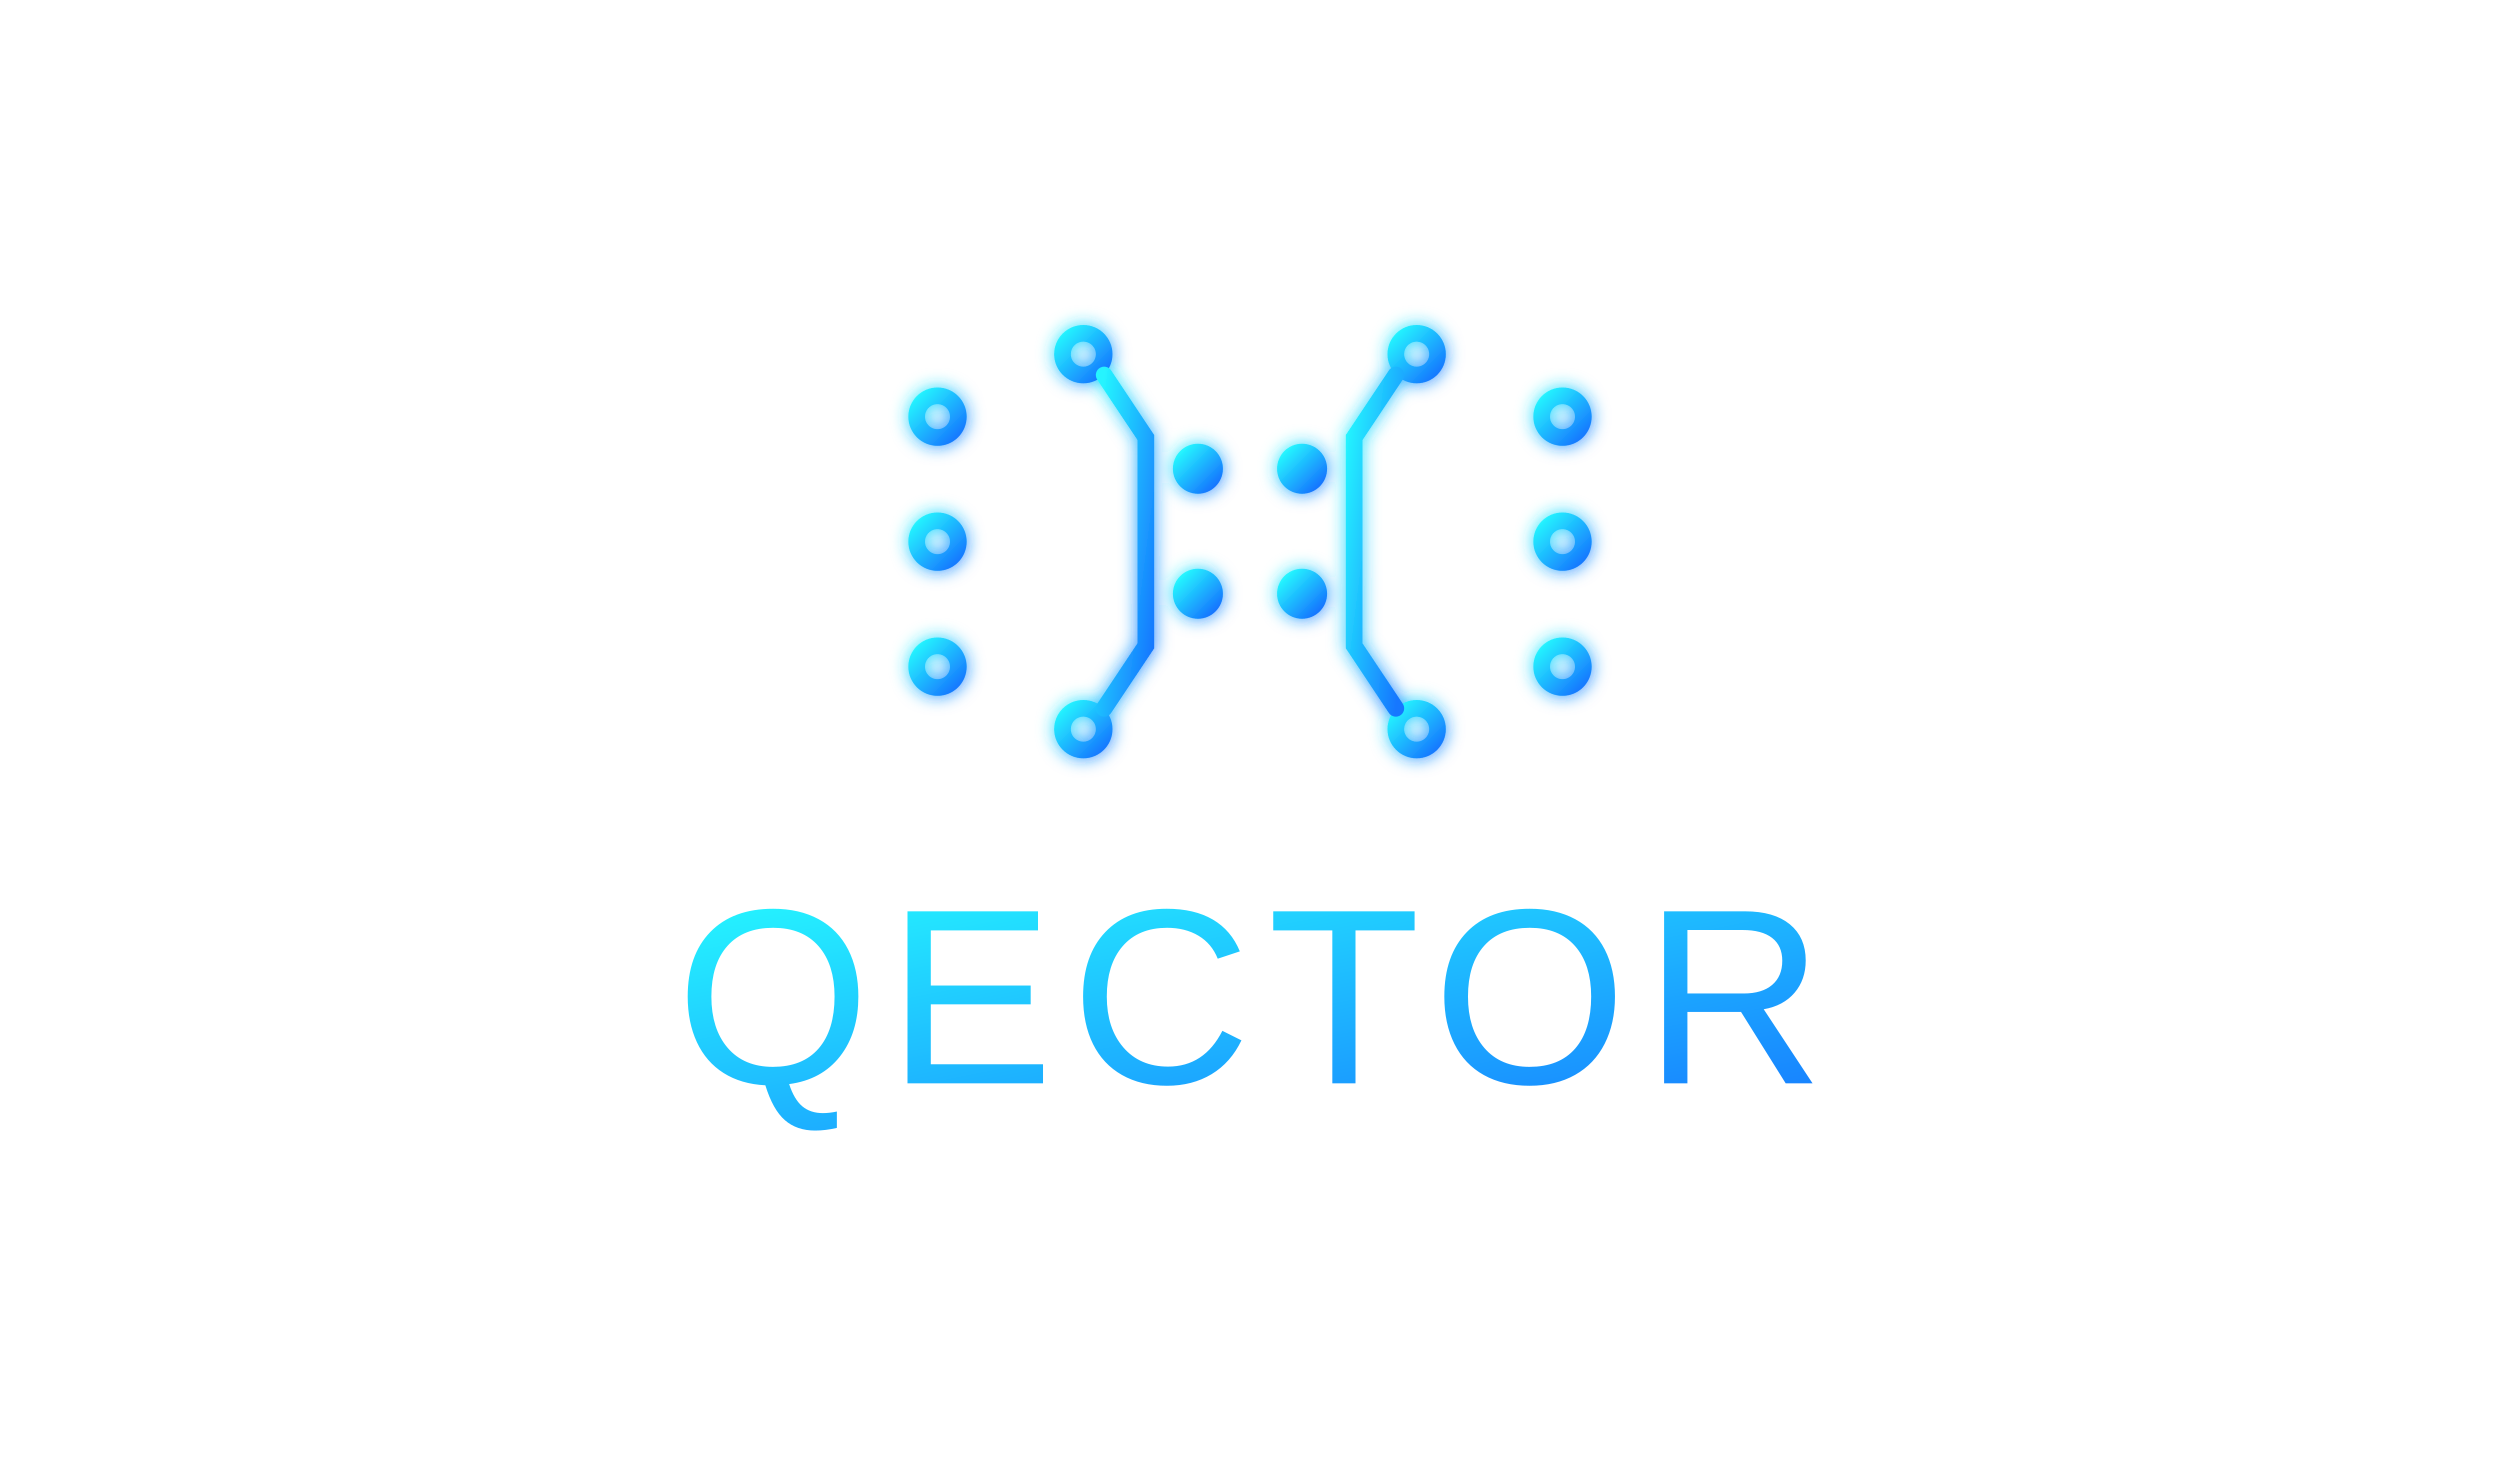
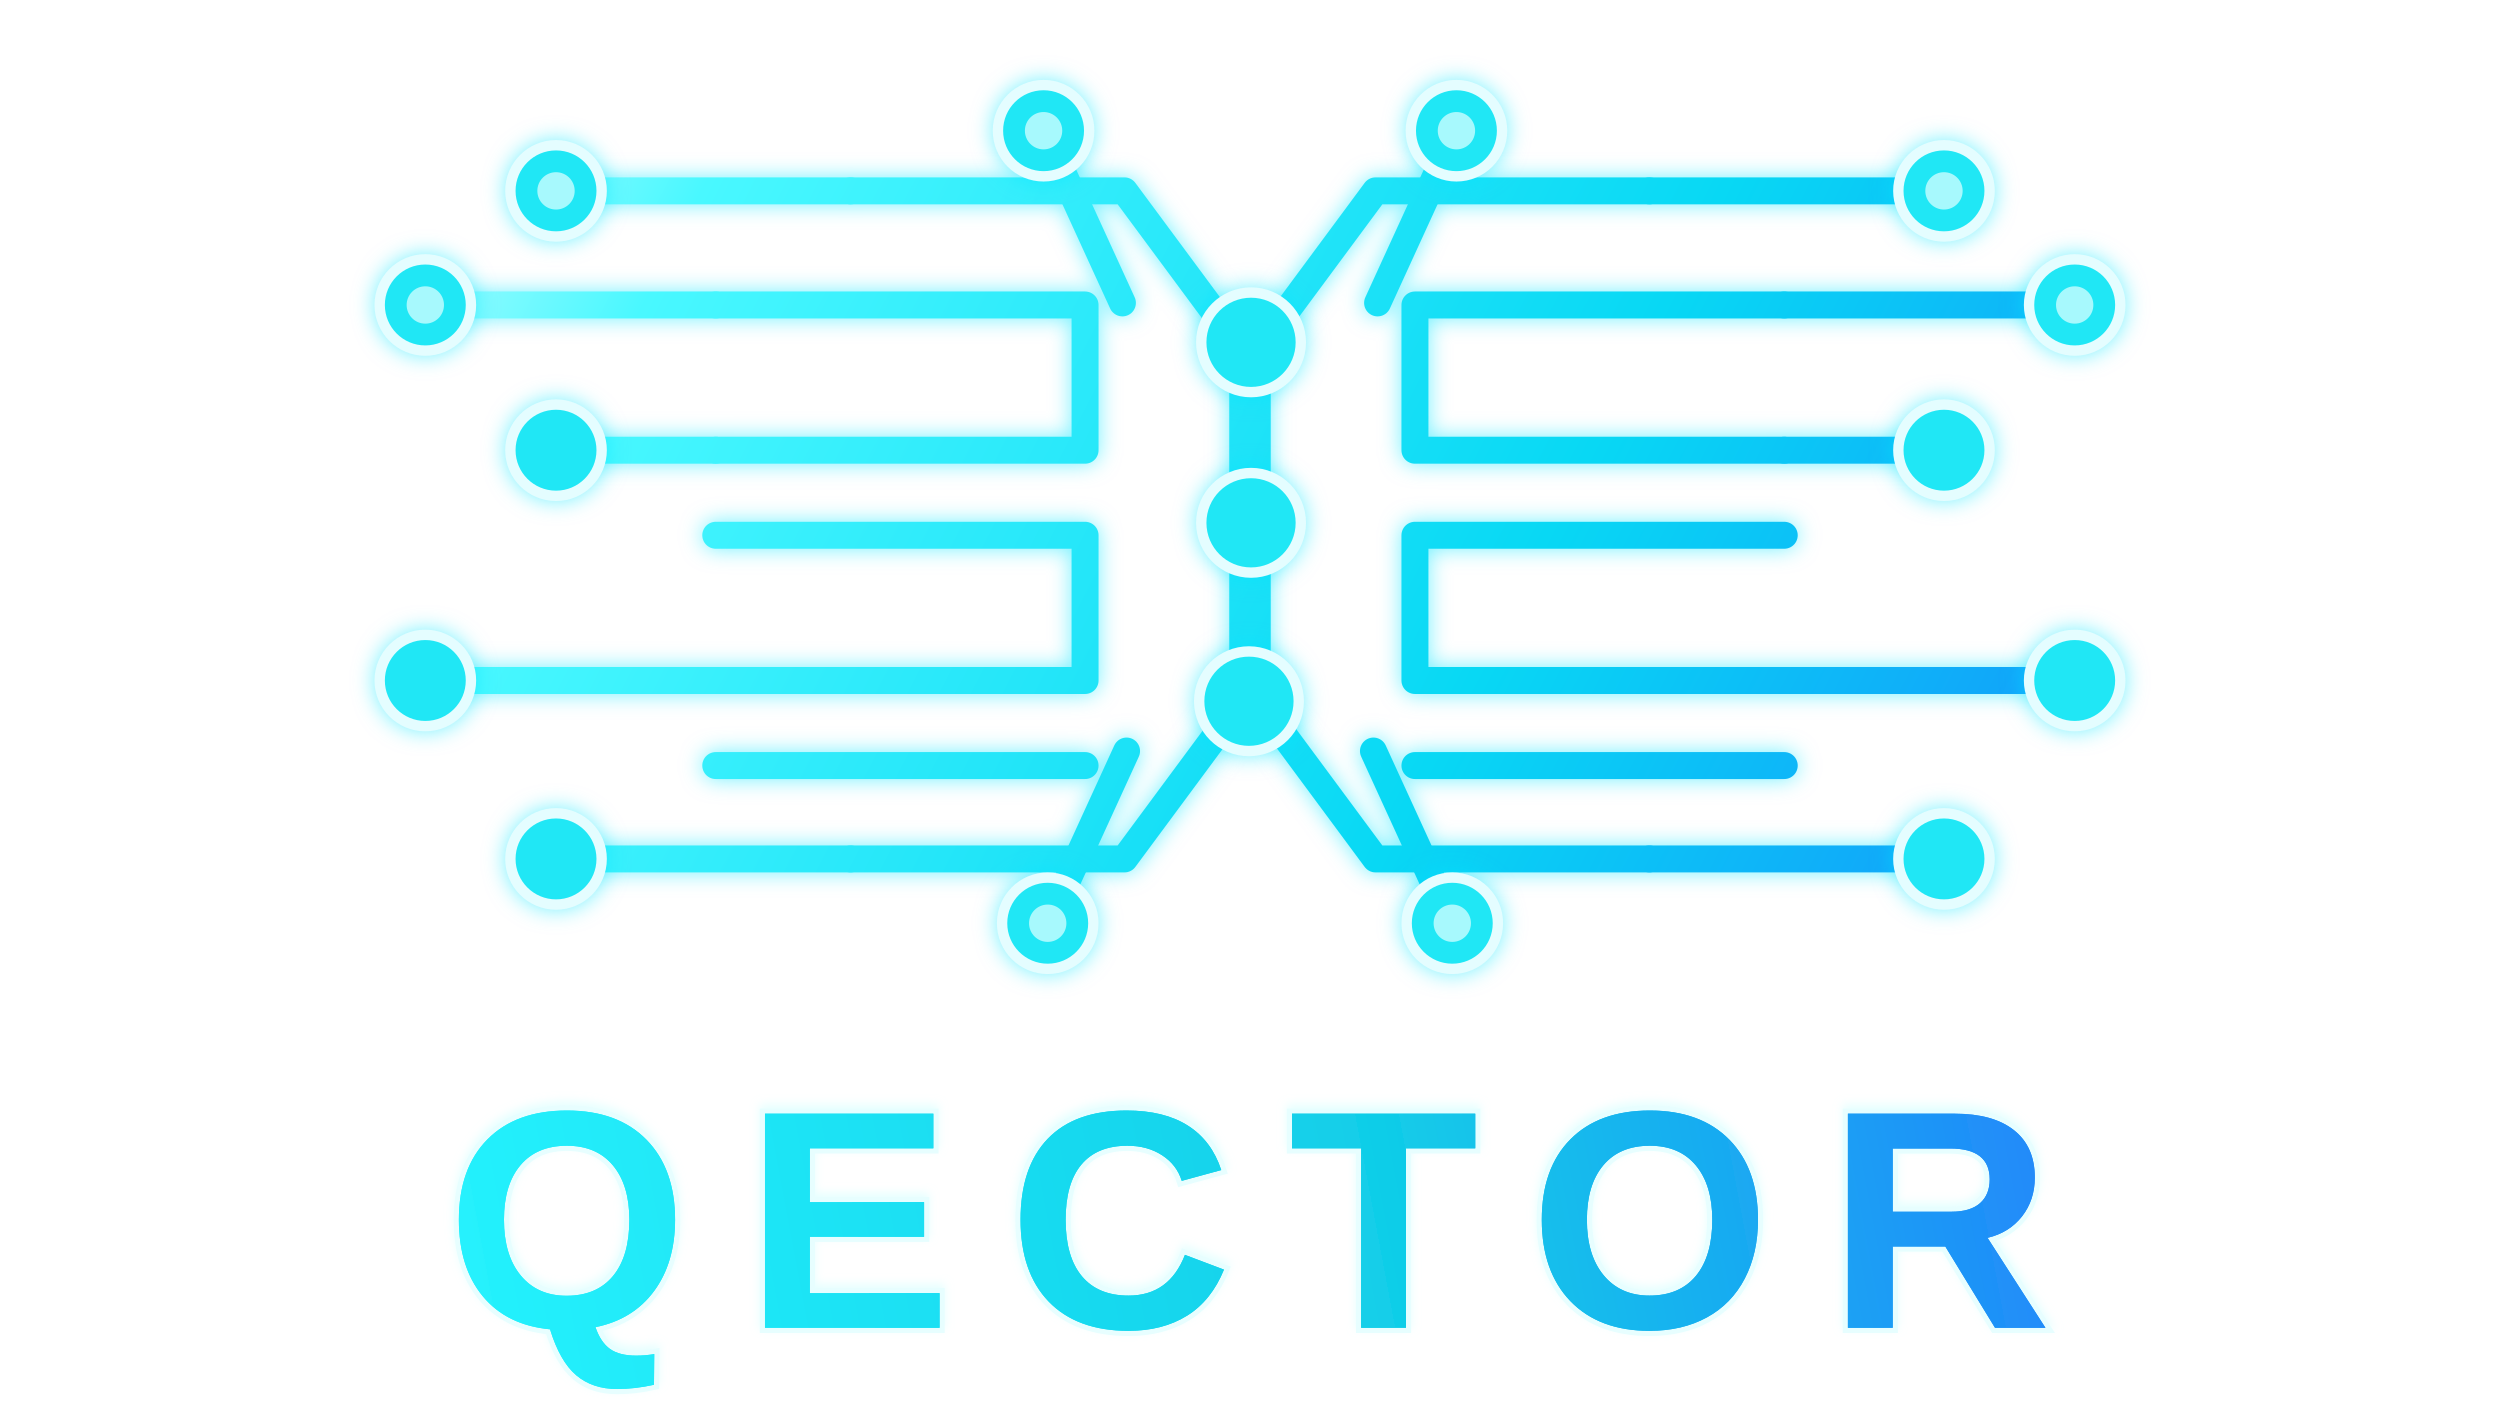
- <svg xmlns="http://www.w3.org/2000/svg" viewBox="0 0 1200 700">
+ <svg xmlns="http://www.w3.org/2000/svg" viewBox="0 0 1205 679" fill="none" role="img" aria-label="QECTOR official logo">
  <defs>
-     <linearGradient id="g" x1="0%" y1="0%" x2="100%" y2="100%">
-       <stop offset="0%" stop-color="#25F4FF" />
-       <stop offset="100%" stop-color="#1677FF" />
+     <linearGradient id="qector-cyan" x1="115" y1="95" x2="1090" y2="595" gradientUnits="userSpaceOnUse">
+       <stop offset="0" stop-color="#E9FEFF" />
+       <stop offset="0.18" stop-color="#49F8FF" />
+       <stop offset="0.58" stop-color="#08D8F4" />
+       <stop offset="1" stop-color="#1976FF" />
    </linearGradient>
-     <filter id="glow">
-       <feGaussianBlur stdDeviation="4" result="blur" />
+     <linearGradient id="qector-blue" x1="180" y1="625" x2="1060" y2="460" gradientUnits="userSpaceOnUse">
+       <stop offset="0" stop-color="#27F5FF" />
+       <stop offset="0.55" stop-color="#11CDE8" />
+       <stop offset="1" stop-color="#2676FF" />
+     </linearGradient>
+     <filter id="qector-glow" x="-20%" y="-30%" width="140%" height="160%" color-interpolation-filters="sRGB">
+       <feGaussianBlur stdDeviation="5" result="blur" />
+       <feColorMatrix in="blur" type="matrix" values="0 0 0 0 0  0 0 0 0 .9  0 0 0 0 1  0 0 0 .55 0" result="cyanBlur" />
      <feMerge>
-         <feMergeNode in="blur" />
+         <feMergeNode in="cyanBlur" />
        <feMergeNode in="SourceGraphic" />
      </feMerge>
    </filter>
+     <filter id="qector-shadow" x="-10%" y="-20%" width="120%" height="150%">
+       <feDropShadow dx="0" dy="5" stdDeviation="3" flood-color="#005BFF" flood-opacity="0.55" />
+       <feDropShadow dx="0" dy="-2" stdDeviation="2" flood-color="#CFFFFF" flood-opacity="0.5" />
+     </filter>
  </defs>
-   <g stroke="url(#g)" stroke-width="8" fill="none" stroke-linecap="round" filter="url(#glow)">
-     <circle cx="520" cy="170" r="10" />
-     <circle cx="680" cy="170" r="10" />
-     <circle cx="450" cy="200" r="10" />
-     <circle cx="750" cy="200" r="10" />
-     <circle cx="450" cy="260" r="10" />
-     <circle cx="750" cy="260" r="10" />
-     <circle cx="450" cy="320" r="10" />
-     <circle cx="750" cy="320" r="10" />
-     <circle cx="520" cy="350" r="10" />
-     <circle cx="680" cy="350" r="10" />
-     <path d="M530 180 L550 210 L550 310 L530 340" />
-     <path d="M670 180 L650 210 L650 310 L670 340" />
-     <line x1="450" y1="200" x2="550" y2="200" />
-     <line x1="450" y1="260" x2="550" y2="260" />
-     <line x1="450" y1="320" x2="550" y2="320" />
-     <line x1="650" y1="200" x2="750" y2="200" />
-     <line x1="650" y1="260" x2="750" y2="260" />
-     <line x1="650" y1="320" x2="750" y2="320" />
-     <circle cx="575" cy="225" r="8" fill="url(#g)" />
-     <circle cx="625" cy="225" r="8" fill="url(#g)" />
-     <circle cx="575" cy="285" r="8" fill="url(#g)" />
-     <circle cx="625" cy="285" r="8" fill="url(#g)" />
+   <g filter="url(#qector-glow)" stroke="url(#qector-cyan)" stroke-width="13" stroke-linecap="round" stroke-linejoin="round">
+     <path d="M410 92H542l57 77v168l-57 77H410" />
+     <path d="M795 92H663l-57 77v168l57 77h132" />
+     <path d="M345 147h178v70H345" />
+     <path d="M345 258h178v70H345" />
+     <path d="M345 369h178" />
+     <path d="M860 147H682v70h178" />
+     <path d="M860 258H682v70h178" />
+     <path d="M860 369H682" />
+     <path d="M503 63l38 83" />
+     <path d="M702 63l-38 83" />
+     <path d="M505 445l38-83" />
+     <path d="M700 445l-38-83" />
+     <path d="M268 92h142" />
+     <path d="M205 147h140" />
+     <path d="M268 217h77" />
+     <path d="M205 328h140" />
+     <path d="M268 414h142" />
+     <path d="M937 92H795" />
+     <path d="M1000 147H860" />
+     <path d="M937 217h-77" />
+     <path d="M1000 328H860" />
+     <path d="M937 414H795" />
  </g>
-   <text x="600" y="520" text-anchor="middle" font-family="Orbitron, Arial, sans-serif" font-size="120" letter-spacing="8" fill="url(#g)">QECTOR</text>
+   <g filter="url(#qector-glow)">
+     <g fill="#20E7F5" stroke="#E4FDFF" stroke-width="5">
+       <circle cx="268" cy="92" r="22" />
+       <circle cx="205" cy="147" r="22" />
+       <circle cx="268" cy="217" r="22" />
+       <circle cx="205" cy="328" r="22" />
+       <circle cx="268" cy="414" r="22" />
+       <circle cx="503" cy="63" r="22" />
+       <circle cx="702" cy="63" r="22" />
+       <circle cx="505" cy="445" r="22" />
+       <circle cx="700" cy="445" r="22" />
+       <circle cx="937" cy="92" r="22" />
+       <circle cx="1000" cy="147" r="22" />
+       <circle cx="937" cy="217" r="22" />
+       <circle cx="1000" cy="328" r="22" />
+       <circle cx="937" cy="414" r="22" />
+       <circle cx="603" cy="165" r="24" />
+       <circle cx="603" cy="252" r="24" />
+       <circle cx="602" cy="338" r="24" />
+     </g>
+     <g fill="#C9FEFF" opacity="0.8">
+       <circle cx="268" cy="92" r="9" />
+       <circle cx="205" cy="147" r="9" />
+       <circle cx="937" cy="92" r="9" />
+       <circle cx="1000" cy="147" r="9" />
+       <circle cx="503" cy="63" r="9" />
+       <circle cx="702" cy="63" r="9" />
+       <circle cx="505" cy="445" r="9" />
+       <circle cx="700" cy="445" r="9" />
+     </g>
+   </g>
+   <g filter="url(#qector-shadow)">
+     <text x="602" y="640" text-anchor="middle" font-family="Orbitron, Eurostile, Bank Gothic, Arial Black, Arial, sans-serif" font-size="150" font-weight="900" letter-spacing="27" fill="url(#qector-blue)" stroke="#E7FEFF" stroke-width="5" paint-order="stroke fill">QECTOR</text>
+     <text x="602" y="640" text-anchor="middle" font-family="Orbitron, Eurostile, Bank Gothic, Arial Black, Arial, sans-serif" font-size="150" font-weight="900" letter-spacing="27" fill="url(#qector-blue)">QECTOR</text>
+   </g>
</svg>
